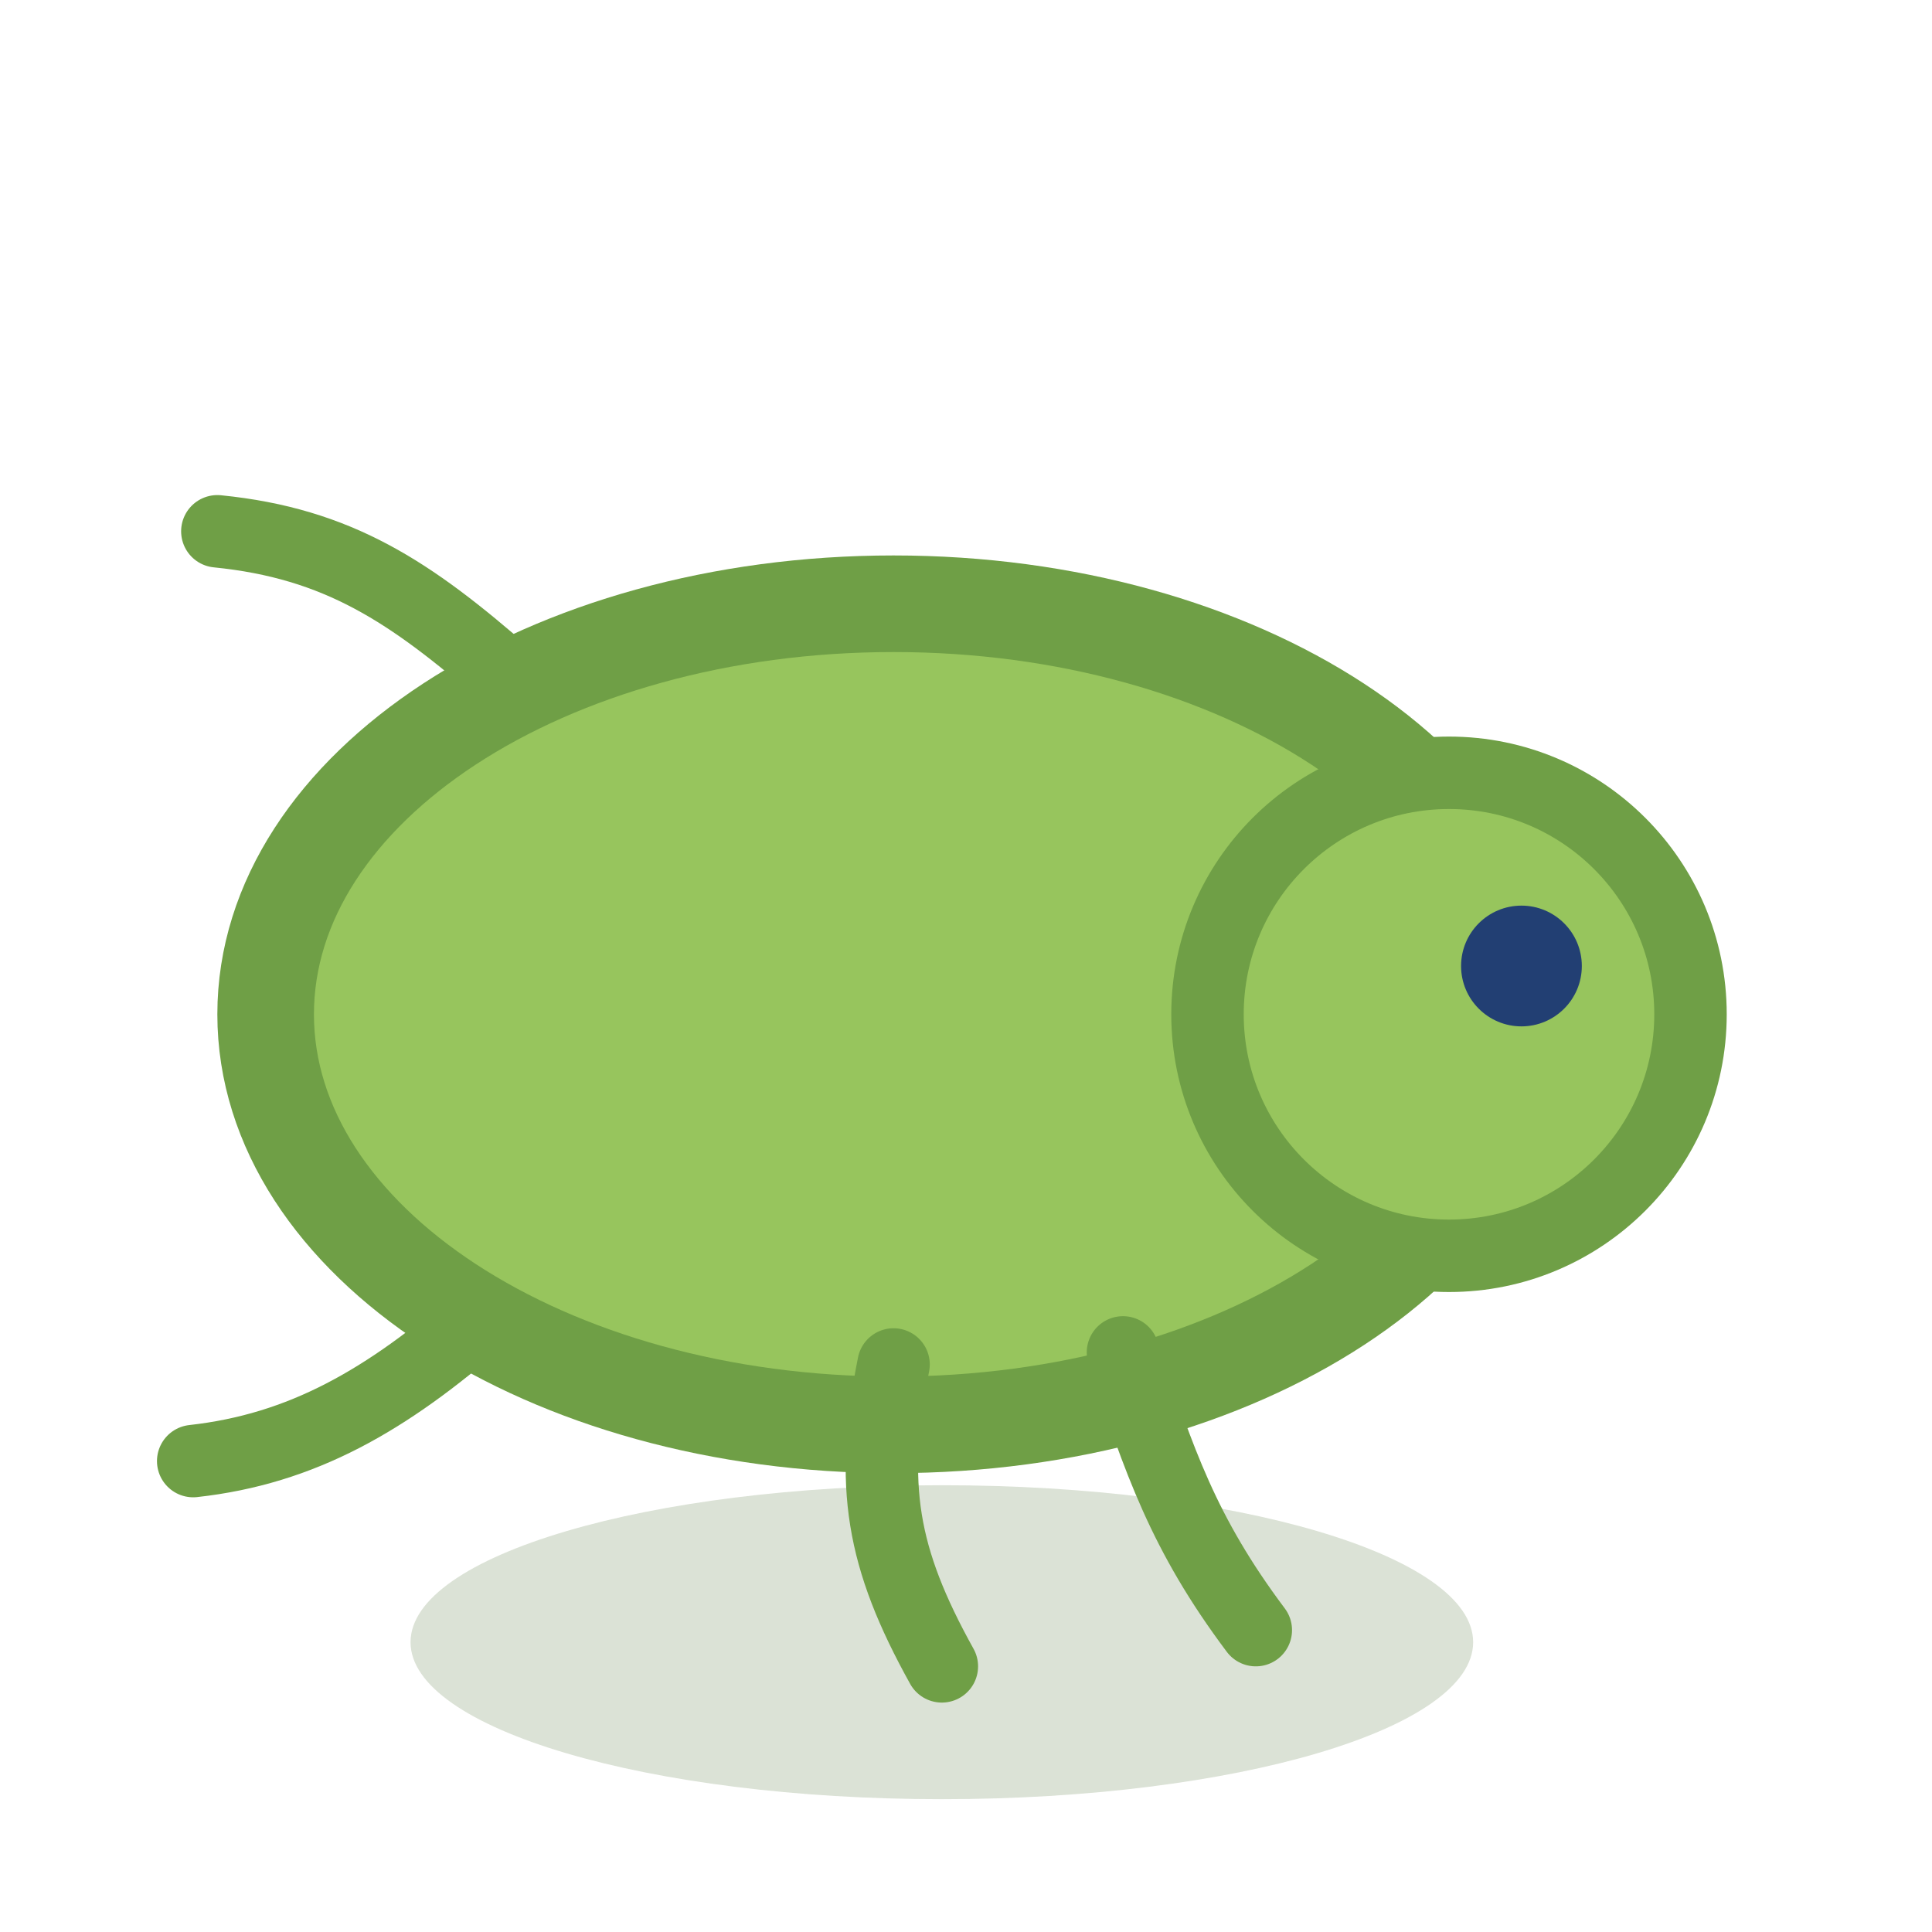
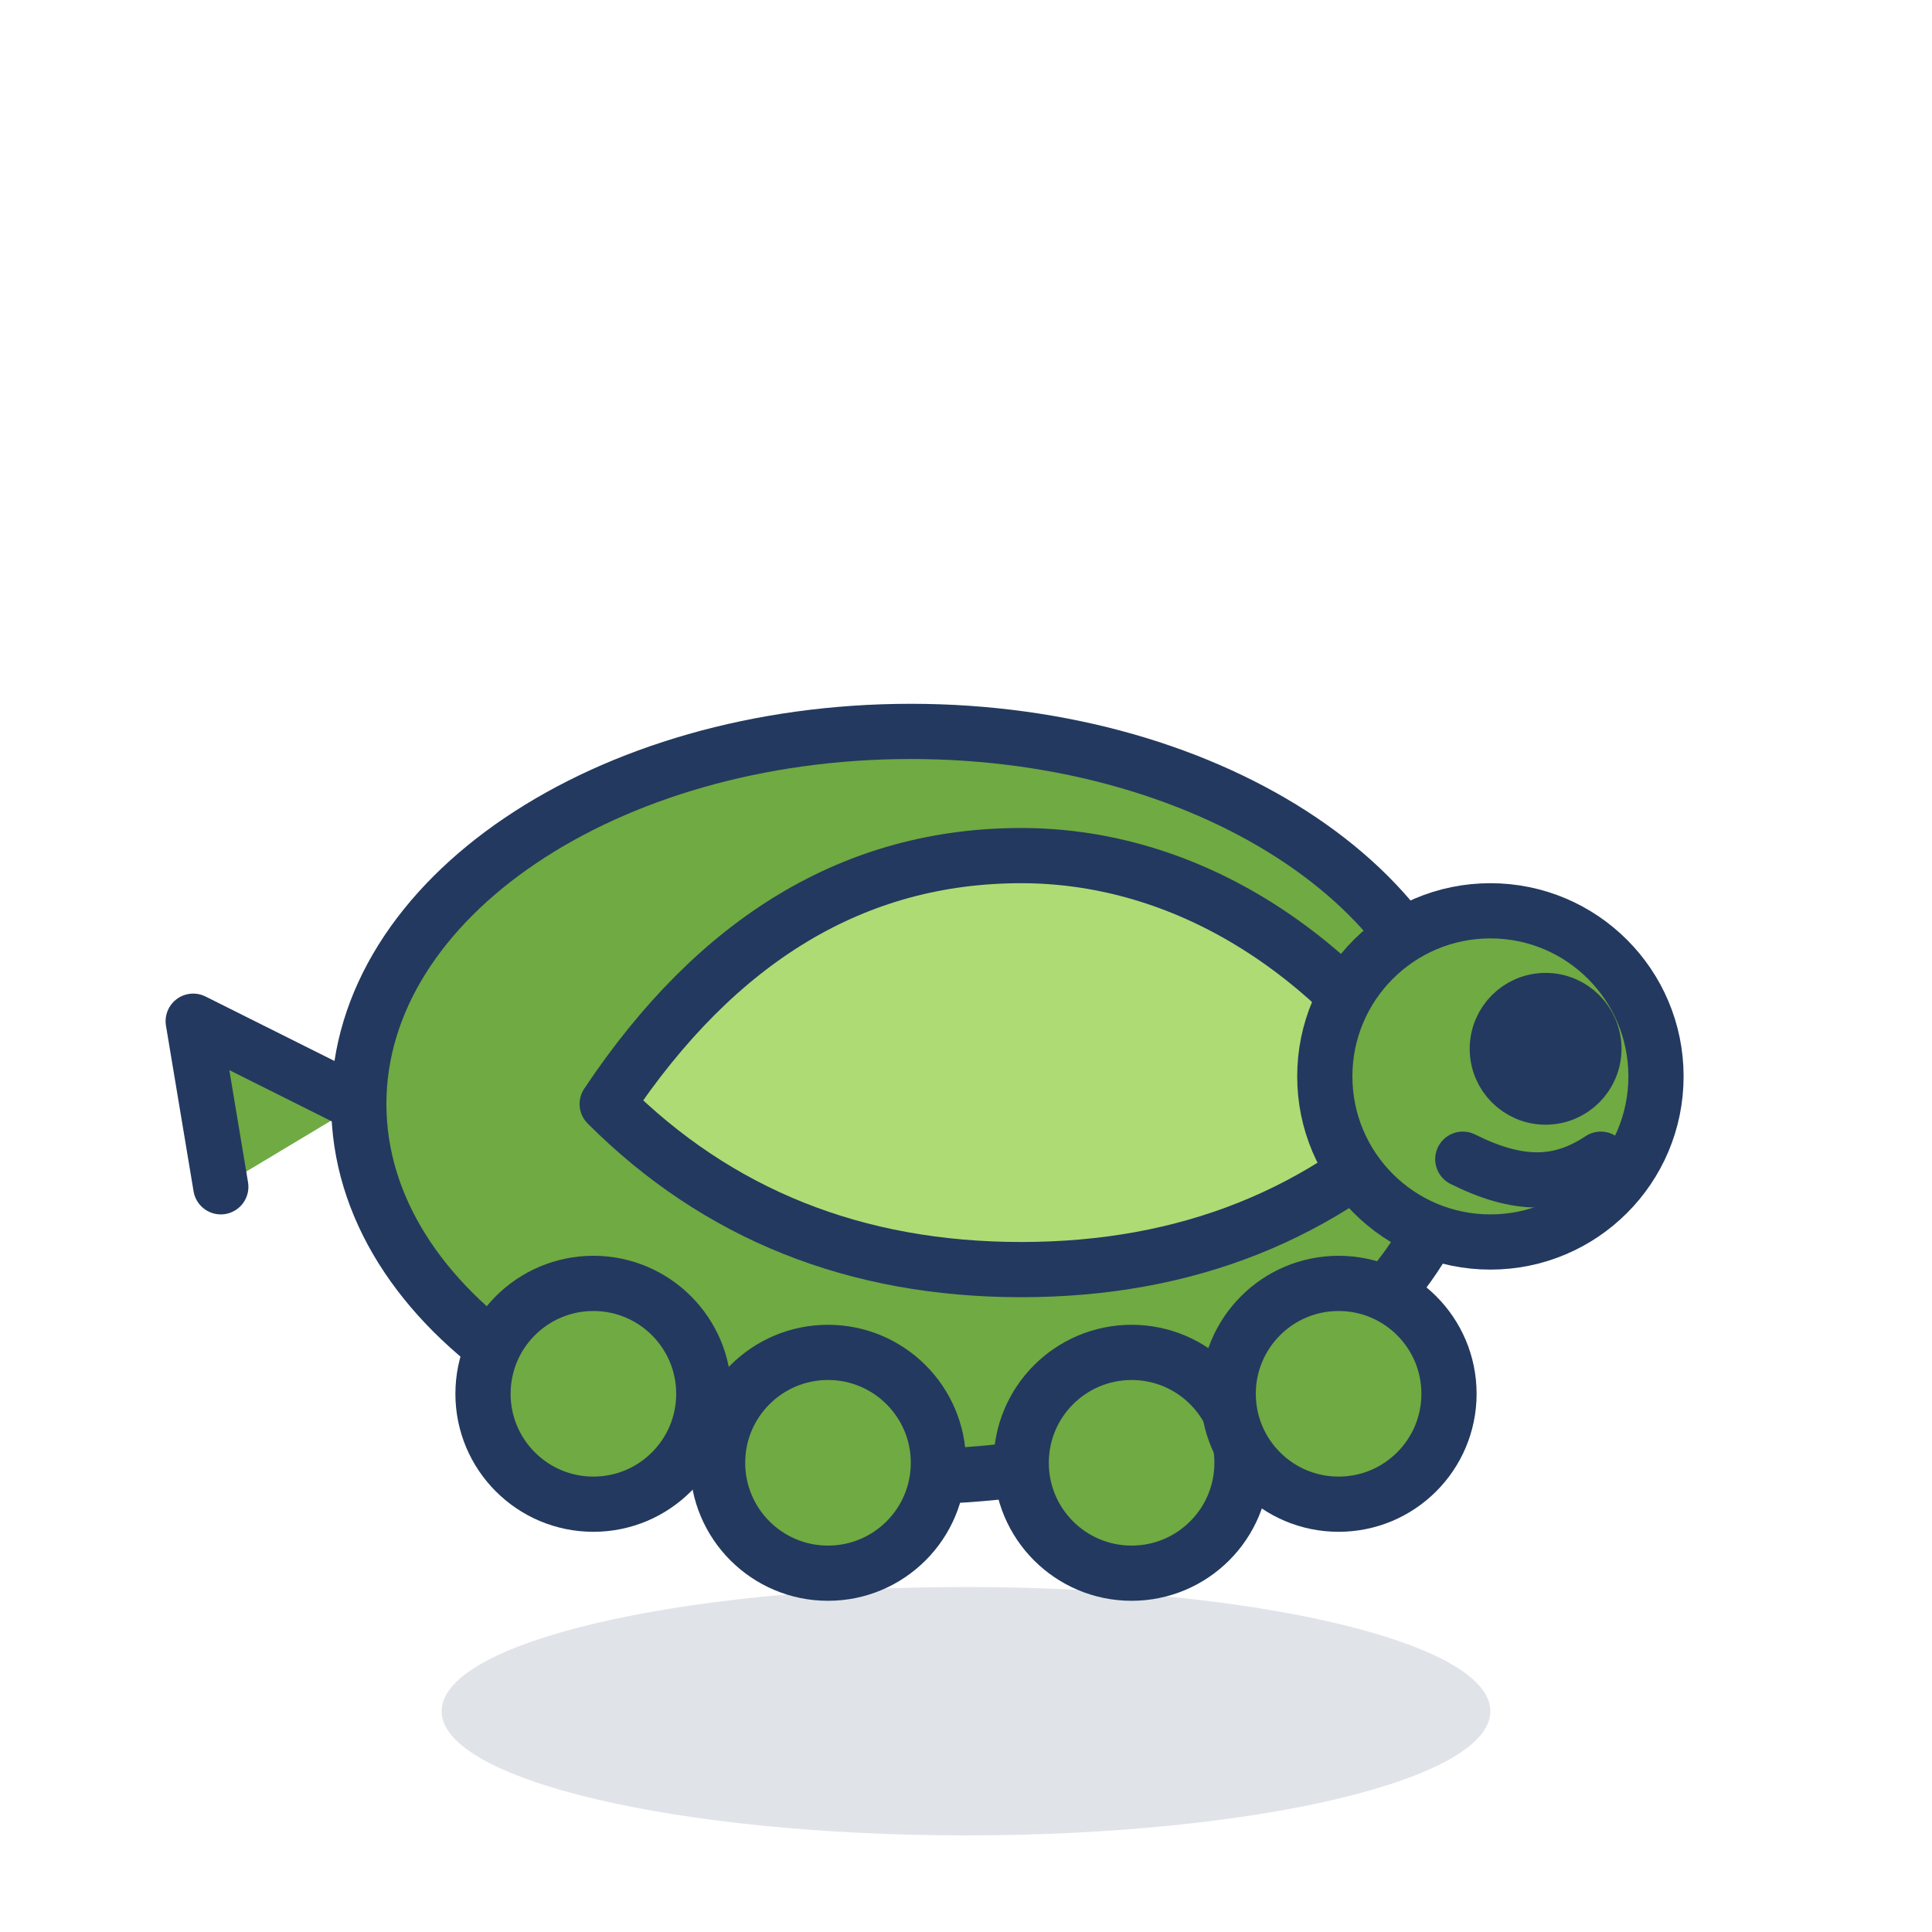
- <svg xmlns="http://www.w3.org/2000/svg" viewBox="0 0 160 160">
-   <ellipse cx="78" cy="136" rx="44" ry="13" fill="#5b7a43" opacity=".22" />
-   <ellipse cx="74" cy="84" rx="52" ry="34" fill="#97c55d" stroke="#6f9f46" stroke-width="8" />
-   <circle cx="120" cy="84" r="20" fill="#97c55d" stroke="#6f9f46" stroke-width="6" />
-   <circle cx="126" cy="80" r="5" fill="#223f73" />
-   <path d="M40 109c-8 7-15 11-24 12M42 56c-8-7-14-11-24-12M74 113c-2 10-1 16 4 25M93 112c3 9 5 15 11 23" stroke="#6f9f46" stroke-width="6" stroke-linecap="round" />
+ <svg xmlns="http://www.w3.org/2000/svg" viewBox="0 0 140 140">
+   <ellipse cx="70" cy="124" rx="38" ry="9" fill="rgba(35,57,95,0.14)" />
+   <g stroke="#23395f" stroke-width="4" stroke-linecap="round" stroke-linejoin="round">
+     <ellipse cx="66" cy="80" rx="40" ry="27" fill="#6faa42" />
+     <path d="M44 80c8-12 18-18 30-18 11 0 22 6 30 18-8 8-18 12-30 12-12 0-22-4-30-12z" fill="#aedb74" />
+     <circle cx="108" cy="78" r="12" fill="#6faa42" />
+     <circle cx="112" cy="76" r="3.5" fill="#23395f" />
+     <path d="M106 84c4 2 7 2 10 0" fill="none" />
+     <circle cx="43" cy="101" r="8" fill="#6faa42" />
+     <circle cx="60" cy="106" r="8" fill="#6faa42" />
+     <circle cx="82" cy="106" r="8" fill="#6faa42" />
+     <circle cx="97" cy="101" r="8" fill="#6faa42" />
+     <path d="M26 80 14 74l2 12" fill="#6faa42" />
+   </g>
</svg>
